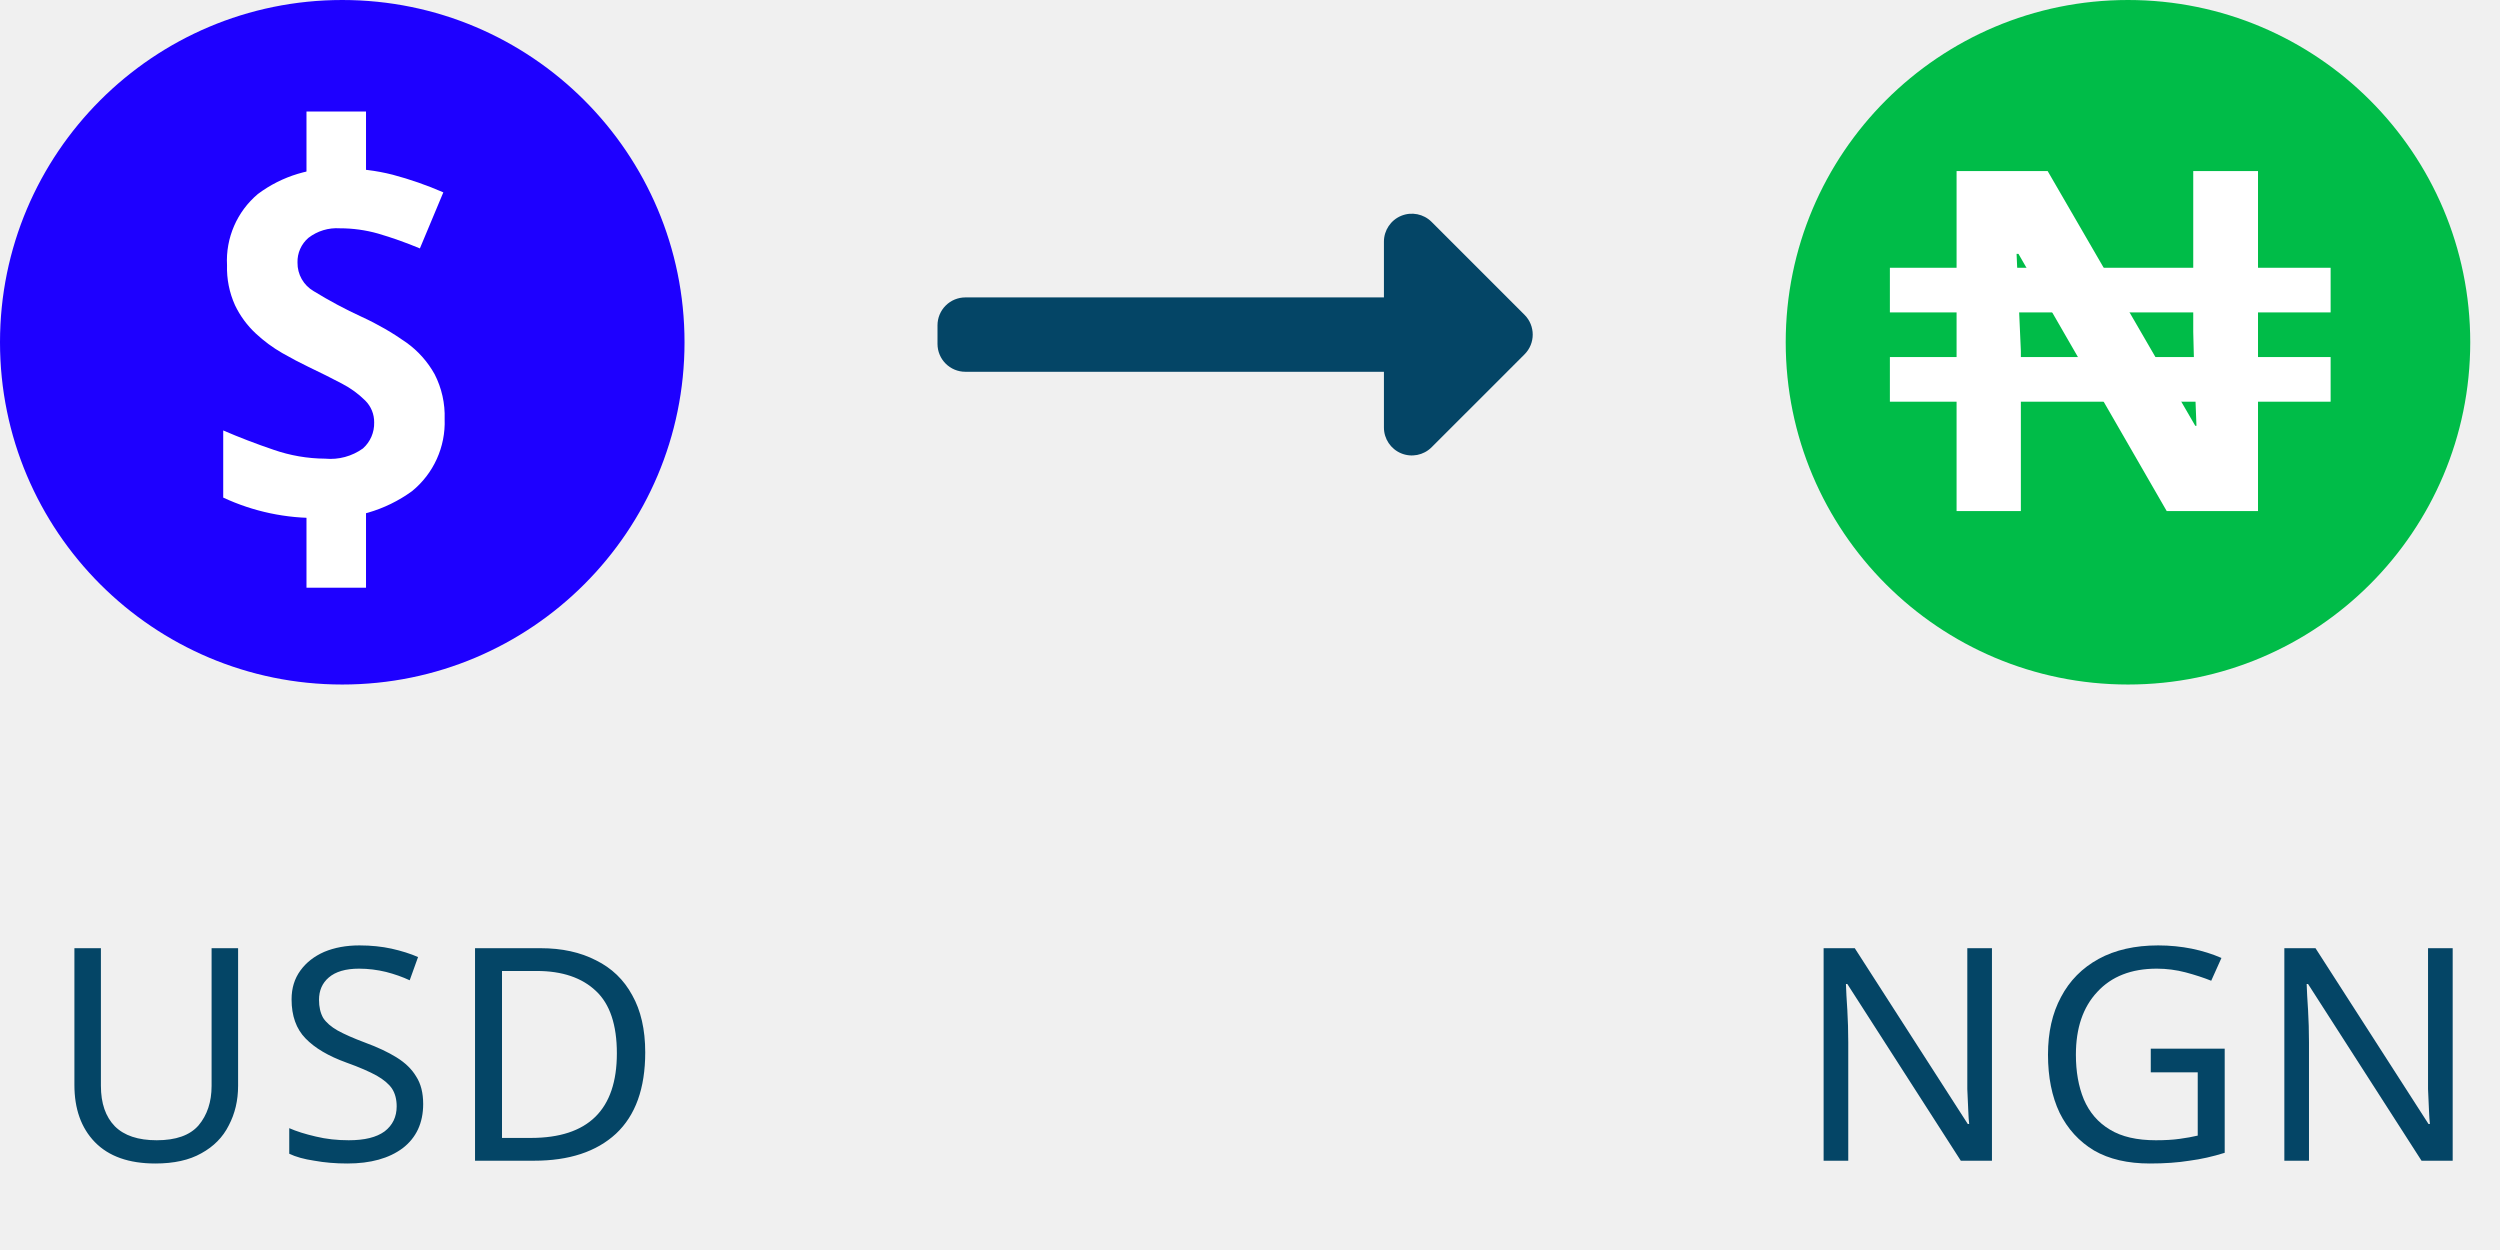
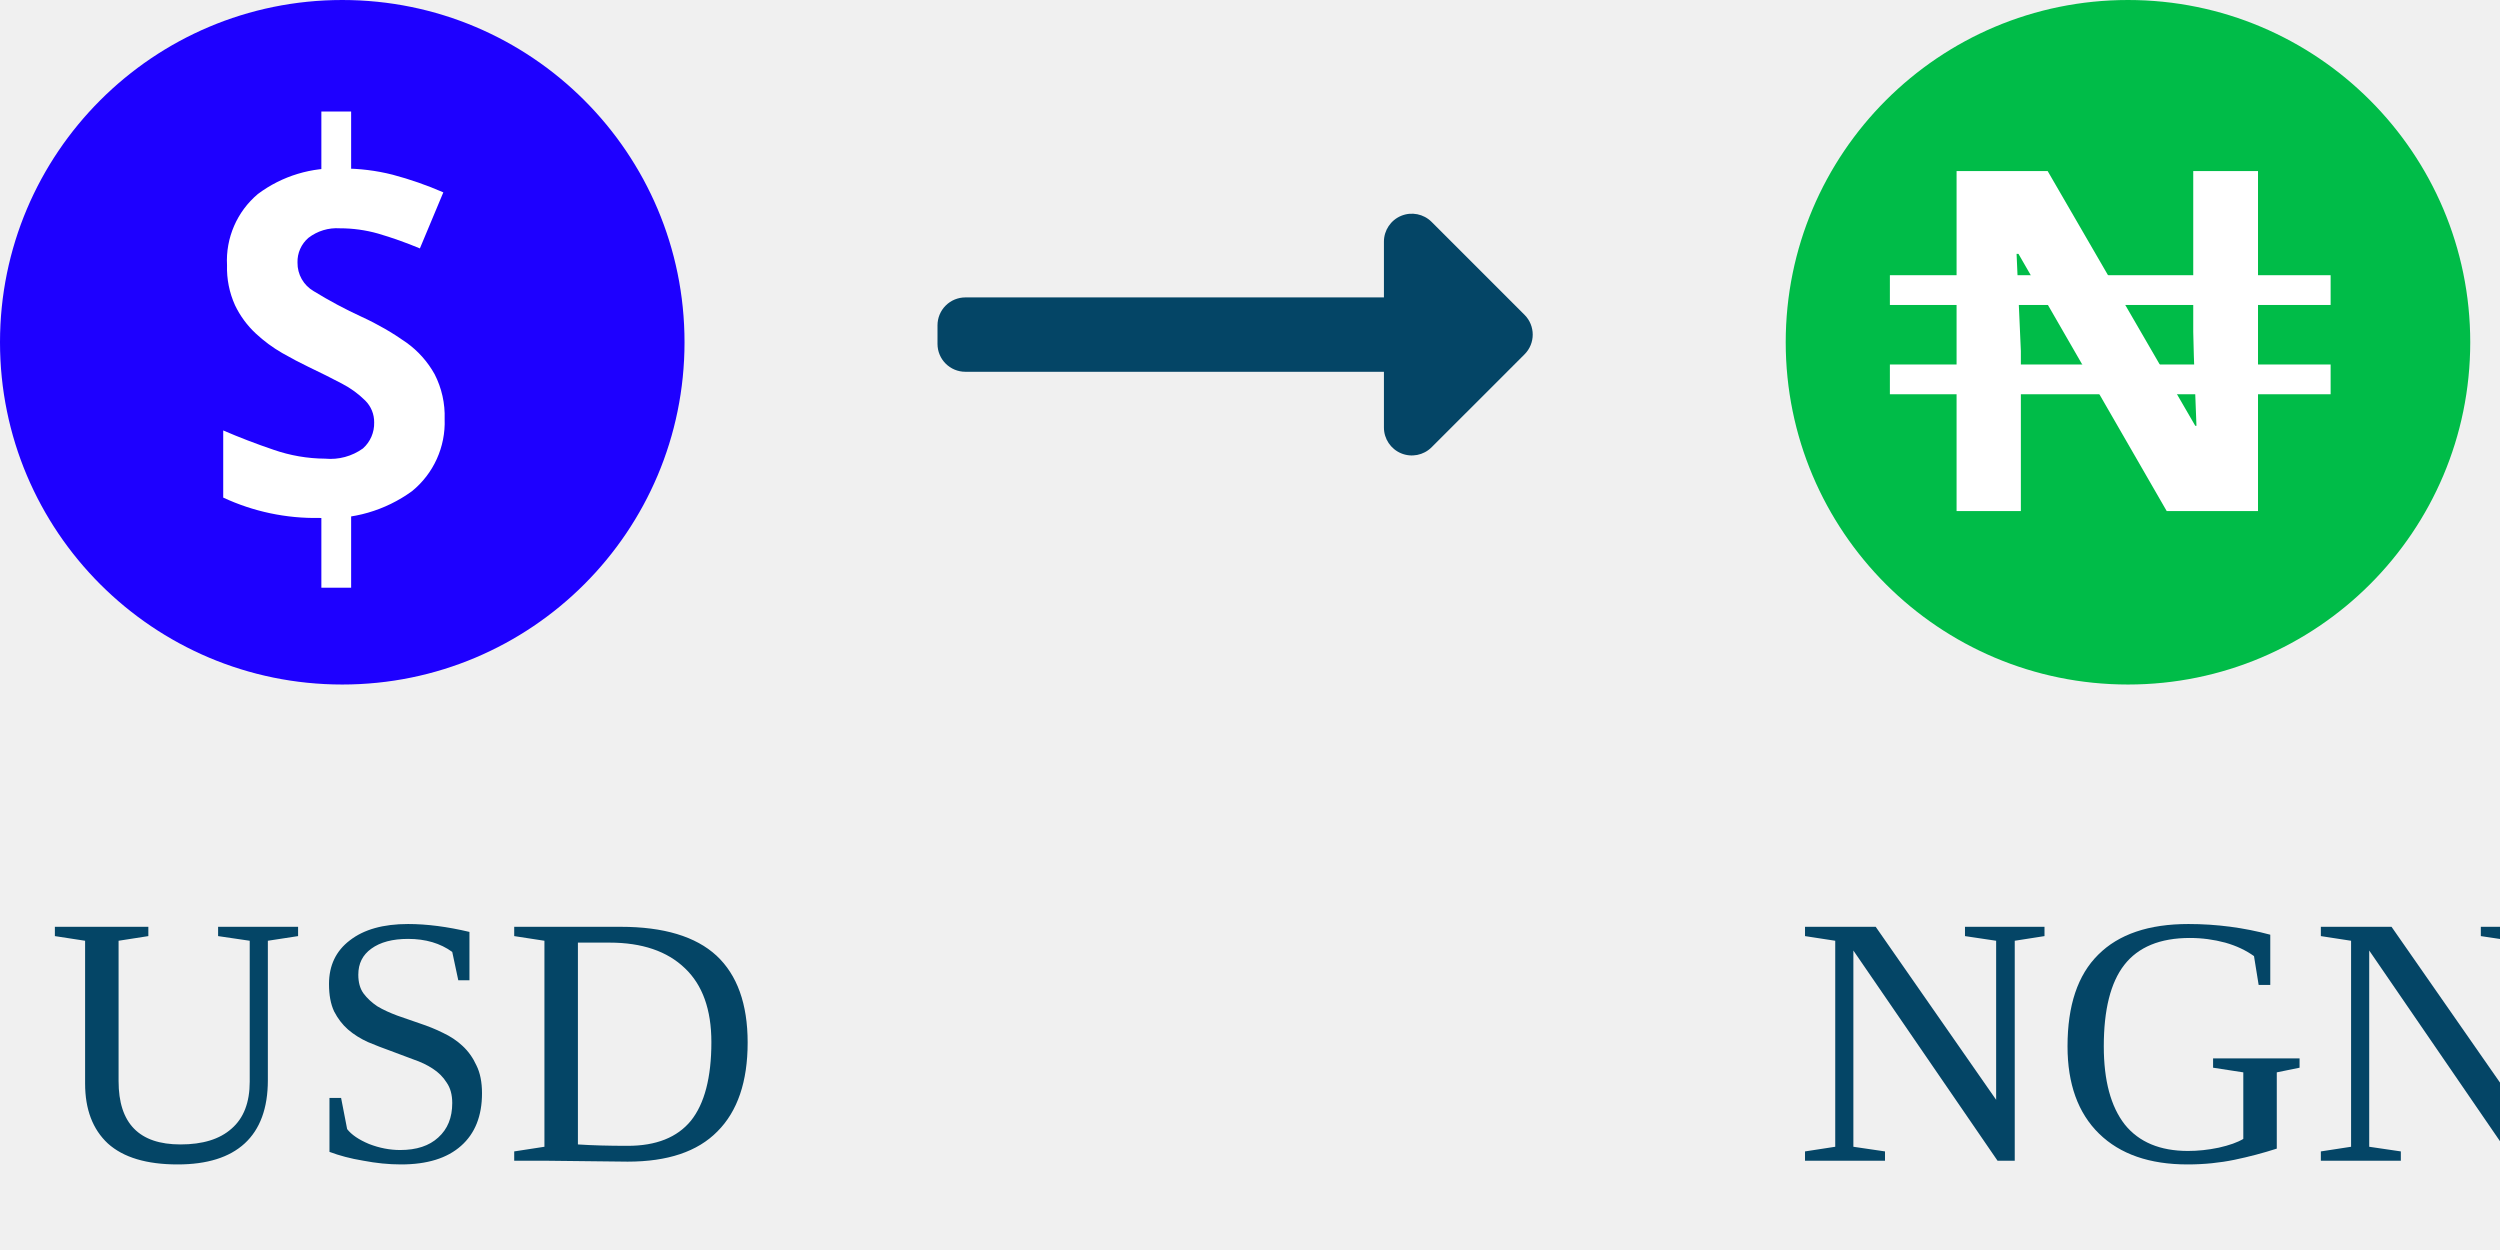
<svg xmlns="http://www.w3.org/2000/svg" width="84" height="42" viewBox="0 0 84 42">
  <defs>
-     <style>.a,.b{fill:#044566;}.b{font-size:10px;font-family:NotoSans-Medium, Noto Sans;font-weight:500;letter-spacing:0.03em;}.c{fill:#00bc48;}.d,.g{fill:#fff;}.e{fill:none;stroke-width:1.5px;}.e,.g{stroke:#fff;}.f{fill:#1e00ff;}.g{stroke-width:2px;}</style>
+     <style>.a,.b{fill:#044566;}.b{fontSize:10px;fontFamily:NotoSans-Medium, Noto Sans;fontWeight:500;letterSpacing:0.03em;}.c{fill:#00bc48;}.d,.g{fill:#fff;}.e{fill:none;strokeWidth:1.5px;}.e,.g{stroke:#fff;}.f{fill:#1e00ff;}.g{strokeWidth:2px;}</style>
  </defs>
  <path class="a" d="M0,8.312V7.687a.937.937,0,0,1,.938-.937H15V4.874a.938.938,0,0,1,1.6-.663l3.125,3.125a.938.938,0,0,1,0,1.326L16.6,11.787a.938.938,0,0,1-1.6-.663V9.249H.937A.937.937,0,0,1,0,8.312Z" transform="translate(31.5 3.243)" />
  <g transform="translate(60)">
    <text class="b" transform="translate(12 39)">
      <tspan x="-11.695" y="0">NGN</tspan>
    </text>
    <circle class="c" cx="11.5" cy="11.5" r="11.5" />
    <g transform="translate(3.5 5.747)">
      <path class="d" d="M11.568,0H8.5L3.52-8.64H3.456q.032.816.072,1.632T3.6-5.376V0H1.44V-11.424H4.5l4.96,8.56H9.5L9.44-4.432q-.032-.784-.048-1.584v-5.408h2.176Z" transform="translate(0.801 11.424)" />
      <g transform="translate(0 4)">
        <line class="e" x1="14.809" />
        <line class="e" x1="14.809" transform="translate(0 3)" />
      </g>
    </g>
  </g>
  <text class="b" transform="translate(12 39)">
    <tspan x="-10.405" y="0">USD</tspan>
  </text>
  <circle class="f" cx="11.5" cy="11.5" r="11.5" />
  <g transform="translate(7.5 3.747)">
    <path class="d" d="M8.176-3.168A2.981,2.981,0,0,1,7.08-.744a4.767,4.767,0,0,1-3.112.9A7.337,7.337,0,0,1,.736-.528V-2.784q.816.352,1.688.648a5.374,5.374,0,0,0,1.736.3,1.872,1.872,0,0,0,1.272-.344,1.13,1.13,0,0,0,.376-.872,1.016,1.016,0,0,0-.3-.736A3.189,3.189,0,0,0,4.72-4.36q-.5-.264-1.136-.568-.4-.192-.864-.456a4.823,4.823,0,0,1-.888-.656,3.161,3.161,0,0,1-.7-.952A3.051,3.051,0,0,1,.864-8.336,2.926,2.926,0,0,1,1.9-10.728a4.325,4.325,0,0,1,2.832-.856,6.717,6.717,0,0,1,1.7.208,11.99,11.99,0,0,1,1.7.592L7.344-8.9a13.431,13.431,0,0,0-1.408-.5,4.693,4.693,0,0,0-1.28-.176,1.562,1.562,0,0,0-1.056.32,1.051,1.051,0,0,0-.368.832,1.09,1.09,0,0,0,.544.96,15.243,15.243,0,0,0,1.616.864,9.326,9.326,0,0,1,1.5.864A3.245,3.245,0,0,1,7.84-4.672,3.075,3.075,0,0,1,8.176-3.168Z" transform="translate(-0.736 13.5)" />
    <path class="g" d="M0,3V0" transform="translate(3.798)" />
    <path class="g" d="M0,3V0" transform="translate(3.798 13)" />
  </g>
</svg>
